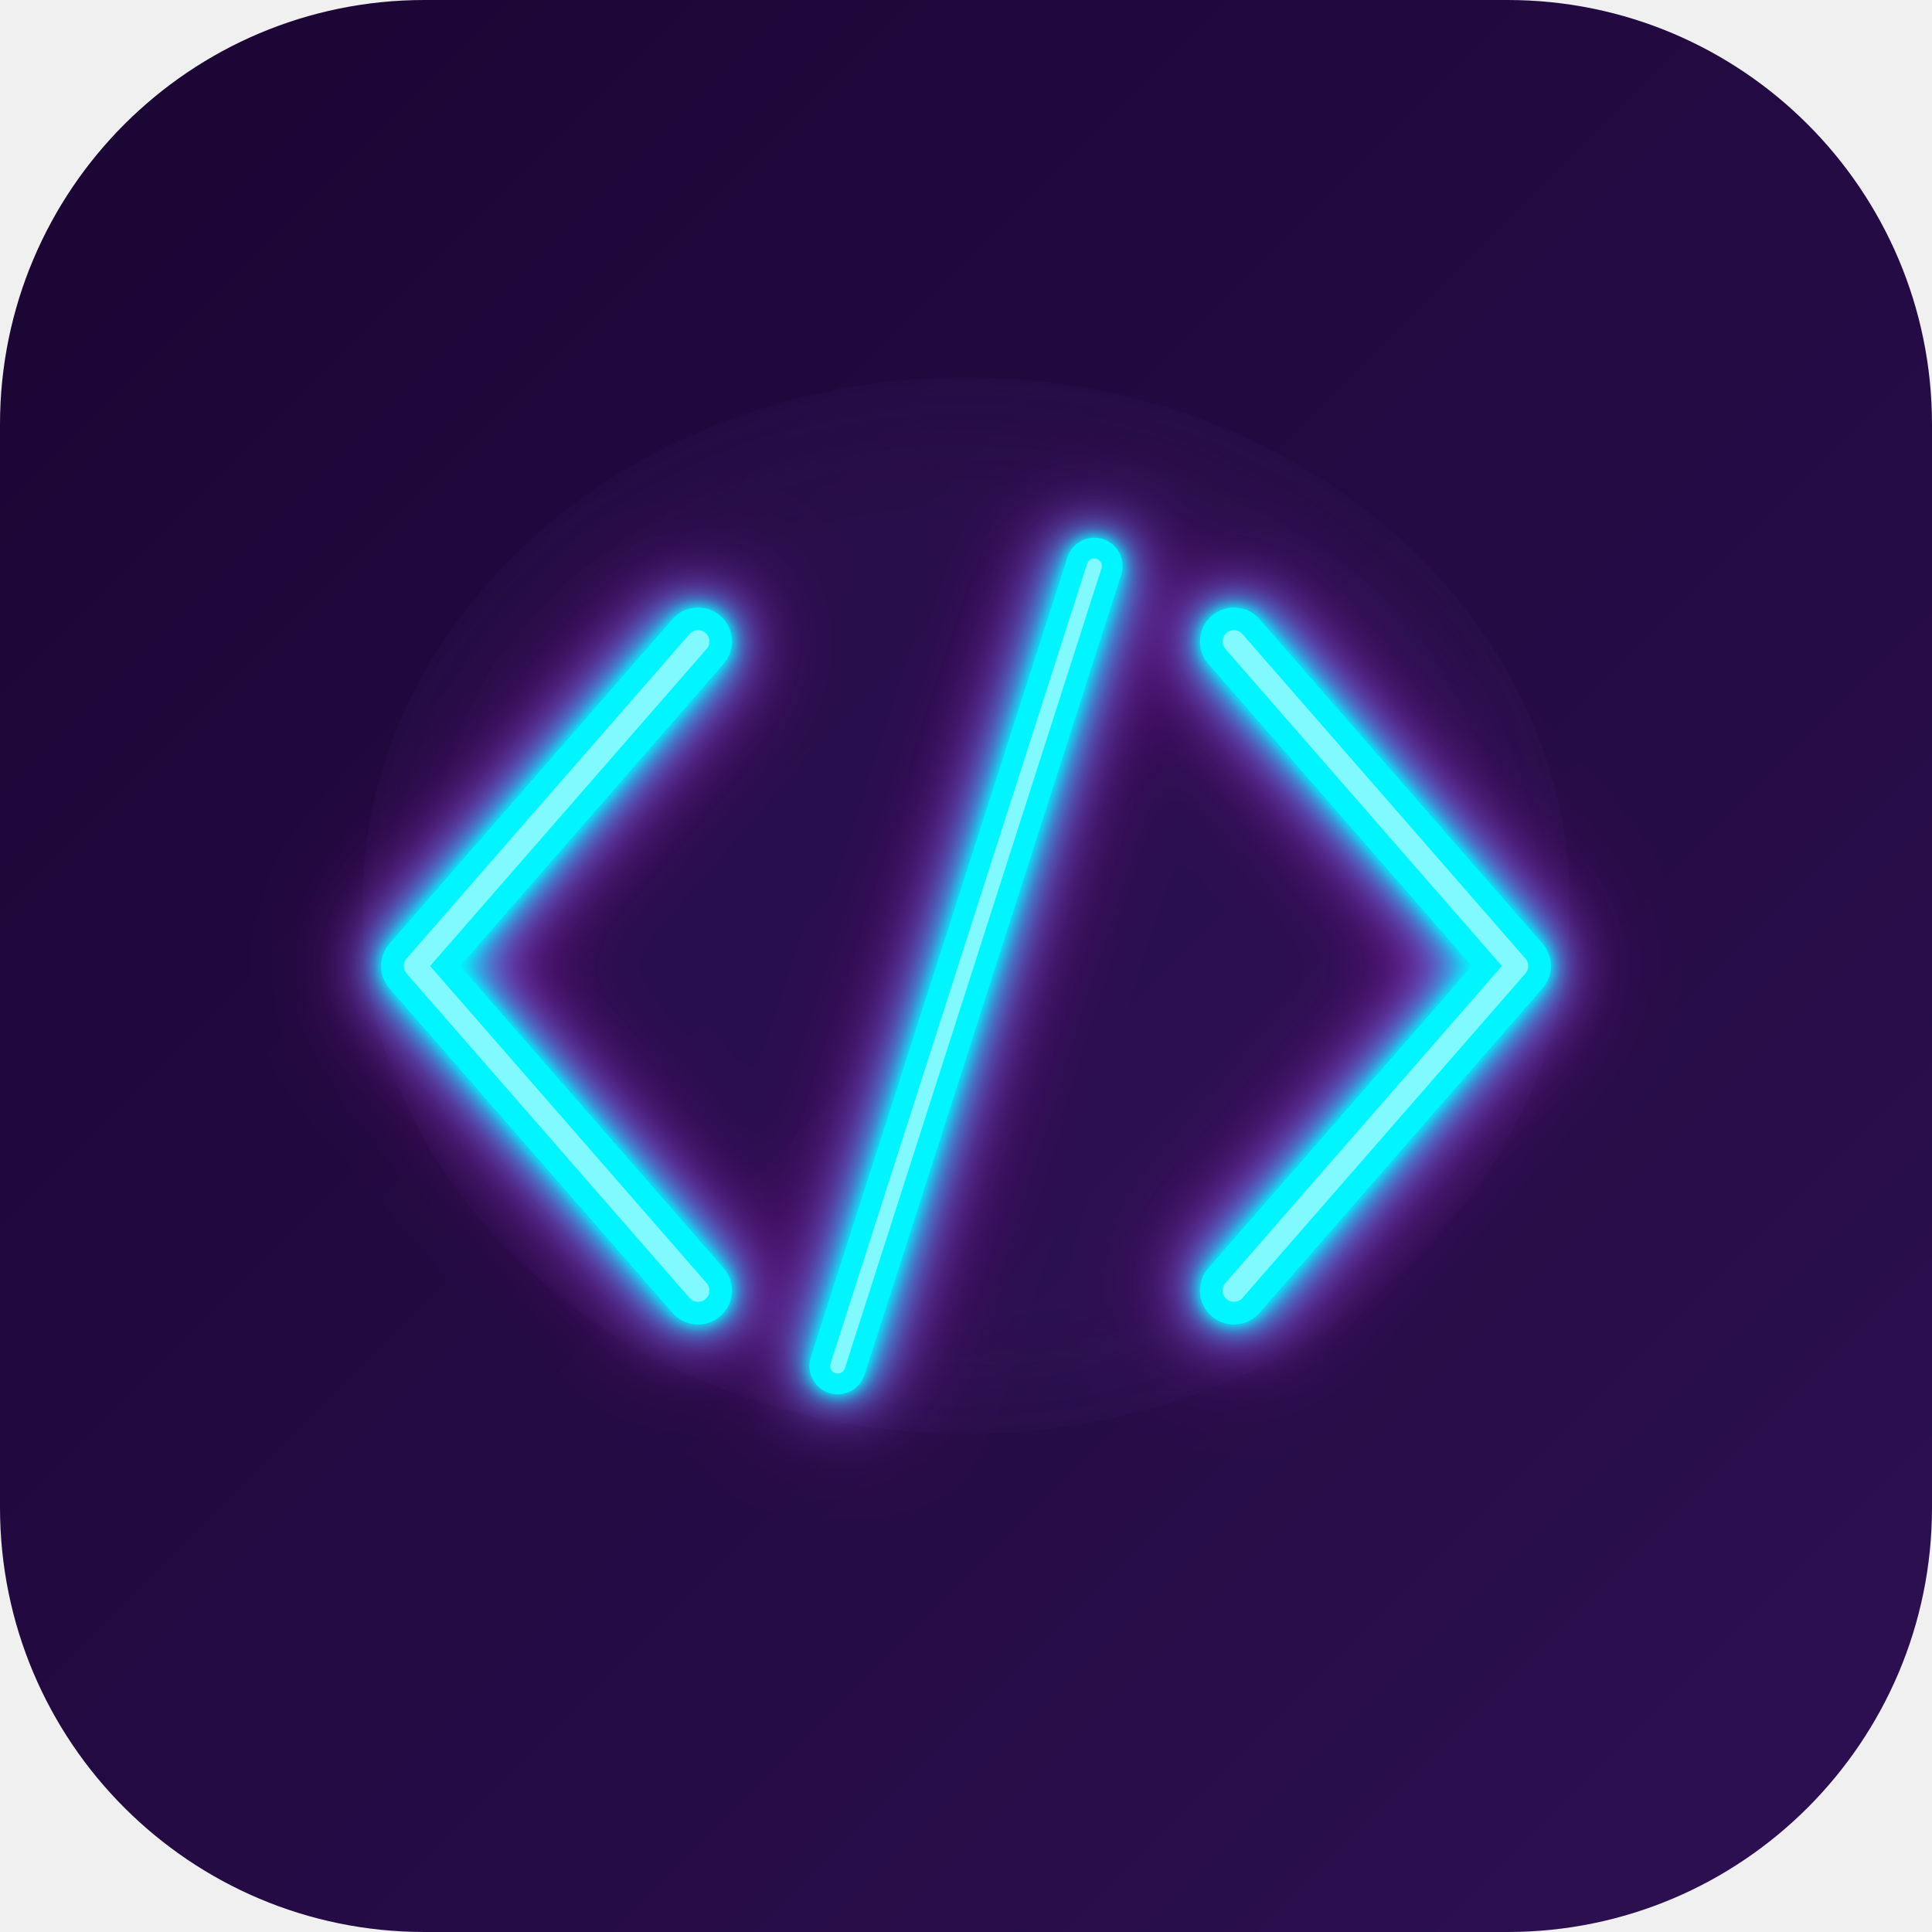
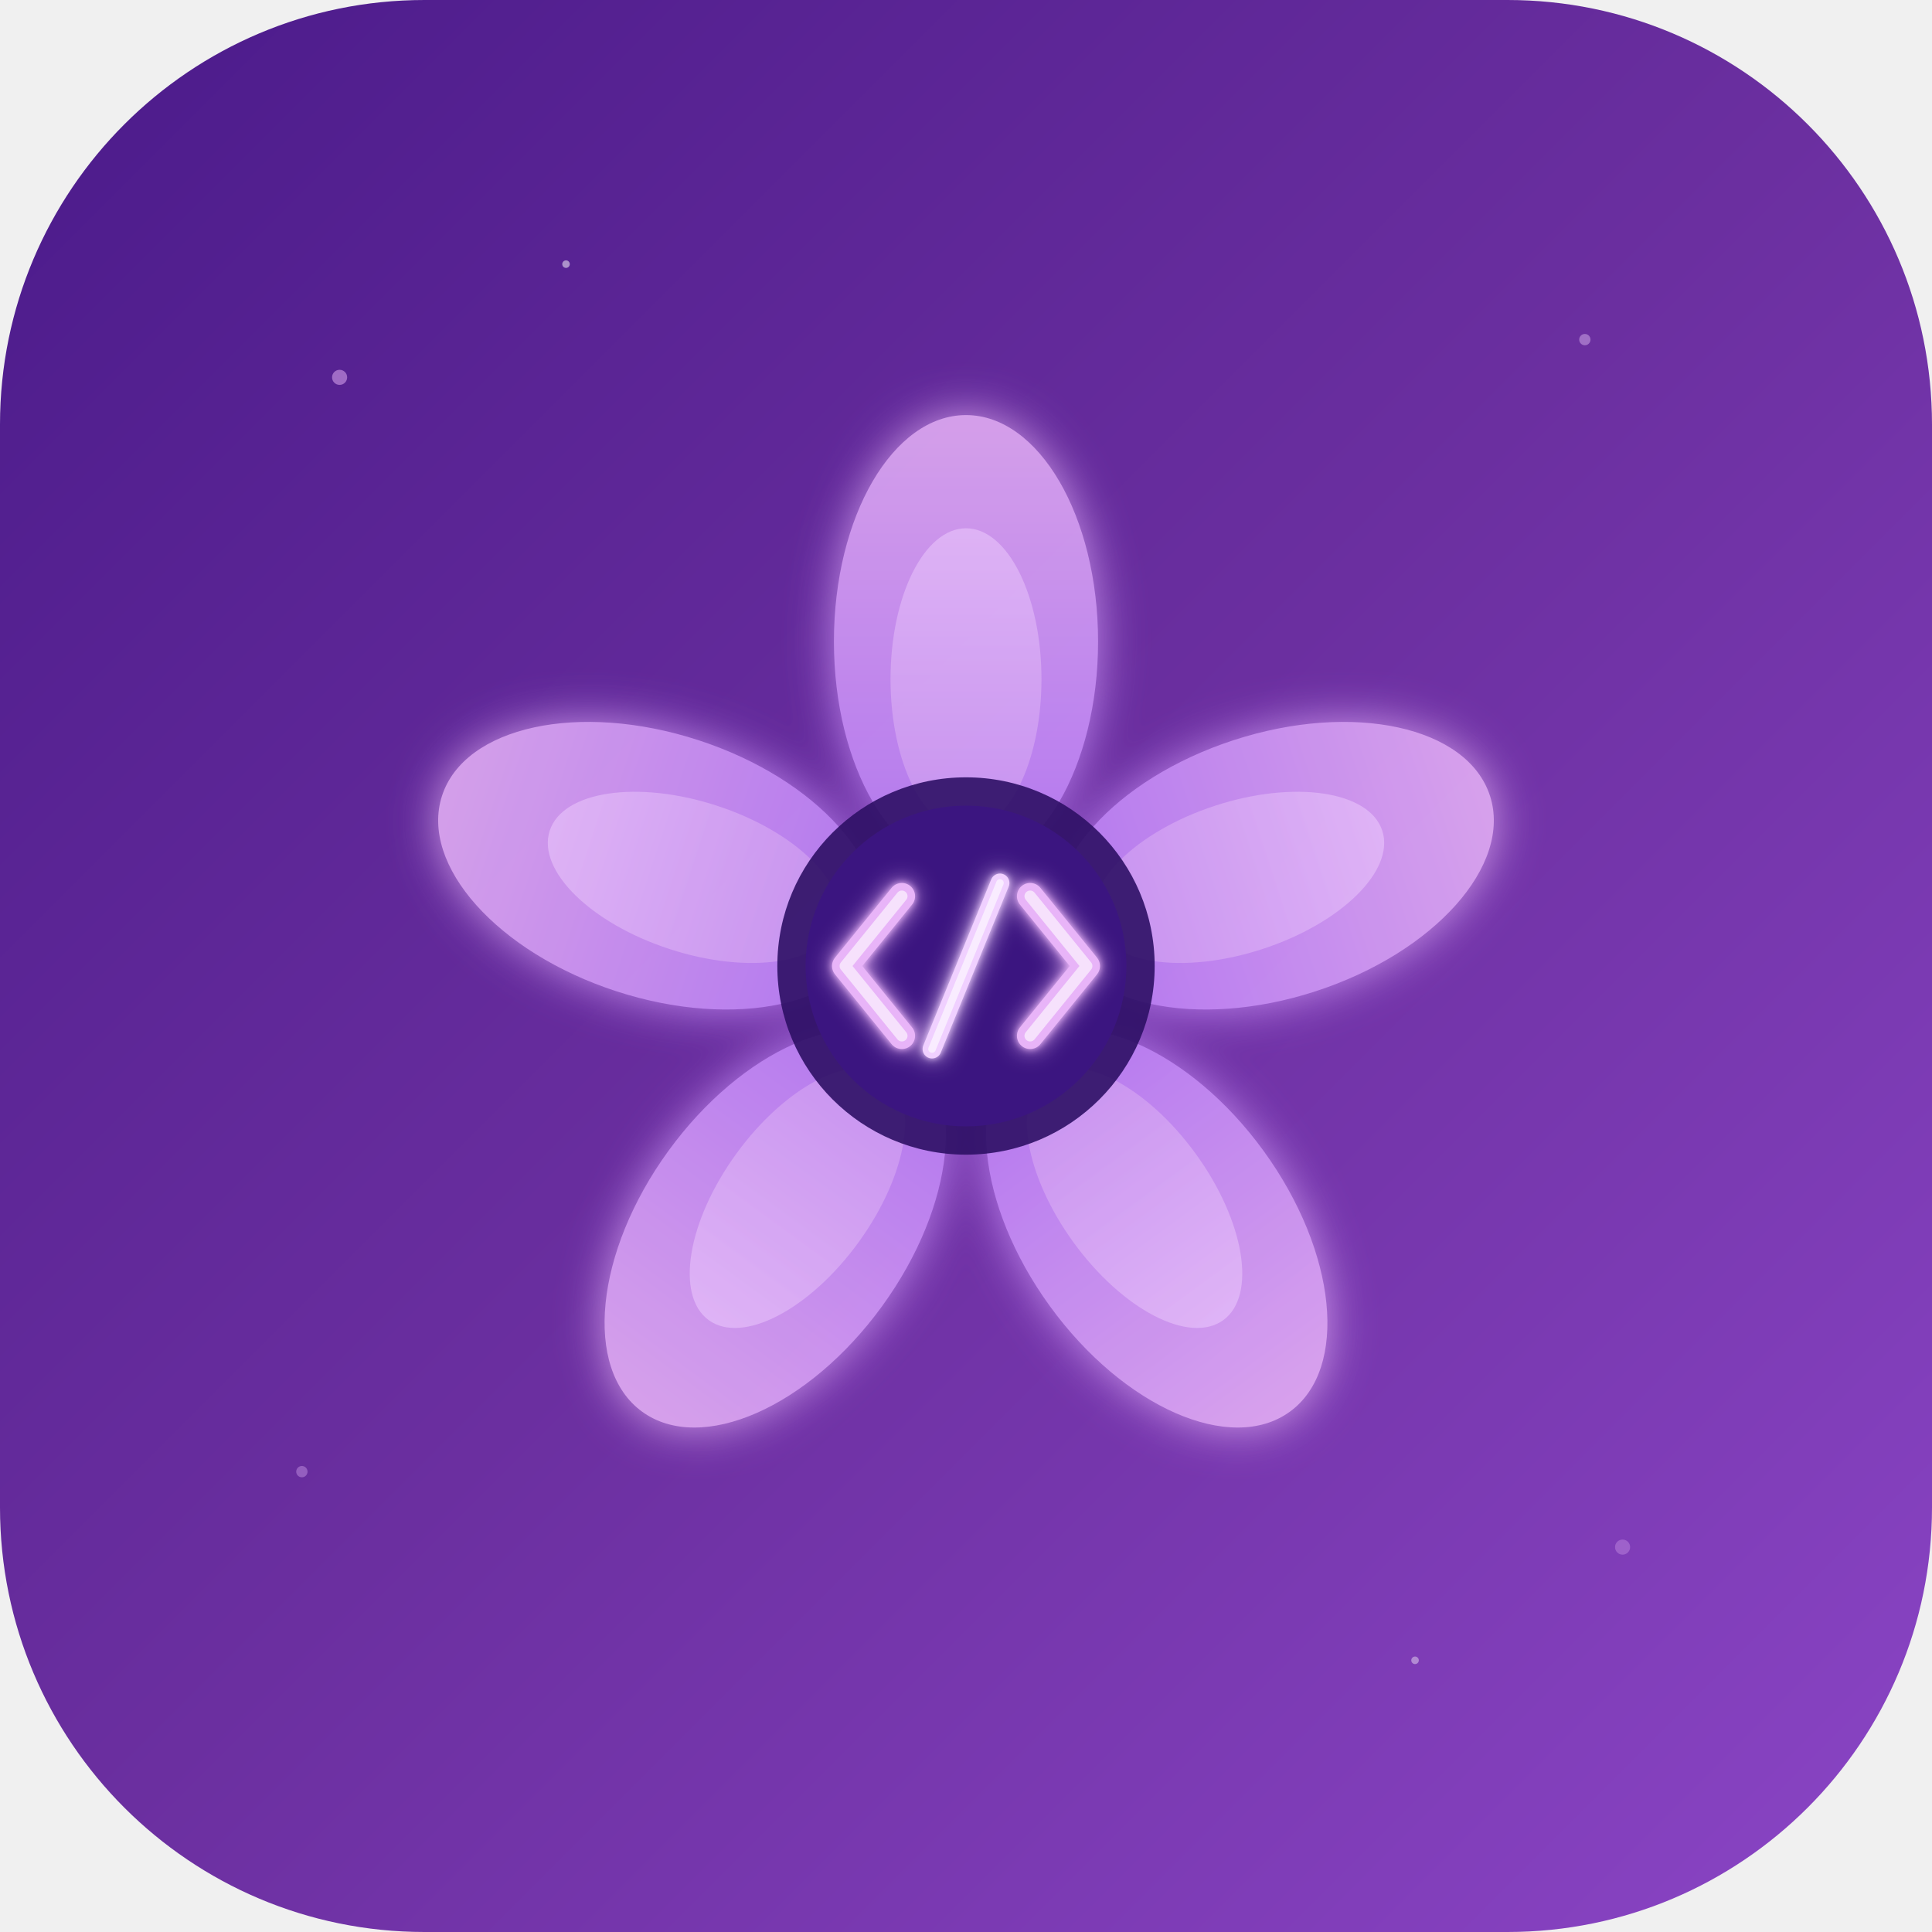
<svg xmlns="http://www.w3.org/2000/svg" viewBox="0 0 1024 1024" width="1024" height="1024">
  <defs>
    <linearGradient id="bgGrad" x1="0" y1="0" x2="1" y2="1">
-       <stop offset="0%" stop-color="#1a0533" />
-       <stop offset="100%" stop-color="#2d1052" />
+       <stop offset="0%" stop-color="#4a1a8a" />
+       <stop offset="50%" stop-color="#6b2fa0" />
+       <stop offset="100%" stop-color="#8b45c6" />
    </linearGradient>
-     <filter id="glowCyan" x="-50%" y="-50%" width="200%" height="200%">
-       <feGaussianBlur in="SourceGraphic" stdDeviation="18" result="blur1" />
-       <feGaussianBlur in="SourceGraphic" stdDeviation="8" result="blur2" />
-       <feGaussianBlur in="SourceGraphic" stdDeviation="3" result="blur3" />
+     <linearGradient id="petalGrad" x1="0" y1="0" x2="0" y2="1">
+       <stop offset="0%" stop-color="#e8b4f8" />
+       <stop offset="100%" stop-color="#c084fc" />
+     </linearGradient>
+     <linearGradient id="petalInner" x1="0" y1="0" x2="0" y2="1">
+       <stop offset="0%" stop-color="#f0d0ff" />
+       <stop offset="100%" stop-color="#d8a8f0" />
+     </linearGradient>
+     <filter id="glow" x="-30%" y="-30%" width="160%" height="160%">
+       <feGaussianBlur in="SourceGraphic" stdDeviation="12" result="blur" />
+       <feMerge>
+         <feMergeNode in="blur" />
+         <feMergeNode in="SourceGraphic" />
+       </feMerge>
+     </filter>
+     <filter id="codeGlow" x="-40%" y="-40%" width="180%" height="180%">
+       <feGaussianBlur in="SourceGraphic" stdDeviation="6" result="blur1" />
+       <feGaussianBlur in="SourceGraphic" stdDeviation="2" result="blur2" />
      <feMerge>
        <feMergeNode in="blur1" />
        <feMergeNode in="blur2" />
-         <feMergeNode in="blur3" />
        <feMergeNode in="SourceGraphic" />
      </feMerge>
    </filter>
-     <filter id="glowMagenta" x="-50%" y="-50%" width="200%" height="200%">
-       <feGaussianBlur in="SourceGraphic" stdDeviation="28" result="blur1" />
-       <feGaussianBlur in="SourceGraphic" stdDeviation="14" result="blur2" />
-       <feMerge>
-         <feMergeNode in="blur1" />
-         <feMergeNode in="blur2" />
-       </feMerge>
-     </filter>
-     <filter id="innerGlow" x="-10%" y="-10%" width="120%" height="120%">
-       <feGaussianBlur in="SourceGraphic" stdDeviation="40" result="blur" />
-       <feComposite in="blur" in2="SourceGraphic" operator="in" />
-     </filter>
  </defs>
  <rect x="0" y="0" width="1024" height="1024" rx="225" ry="225" fill="url(#bgGrad)" />
-   <ellipse cx="512" cy="480" rx="320" ry="280" fill="#3d1a6e" opacity="0.25" filter="url(#innerGlow)" />
-   <g filter="url(#glowMagenta)" opacity="0.6">
-     <polyline points="370,340 220,512 370,684" fill="none" stroke="#ff00ff" stroke-width="48" stroke-linecap="round" stroke-linejoin="round" />
-     <polyline points="654,340 804,512 654,684" fill="none" stroke="#ff00ff" stroke-width="48" stroke-linecap="round" stroke-linejoin="round" />
-     <line x1="580" y1="300" x2="444" y2="724" stroke="#ff00ff" stroke-width="40" stroke-linecap="round" />
-   </g>
-   <g filter="url(#glowCyan)">
-     <polyline points="370,340 220,512 370,684" fill="none" stroke="#00f5ff" stroke-width="36" stroke-linecap="round" stroke-linejoin="round" />
-     <polyline points="654,340 804,512 654,684" fill="none" stroke="#00f5ff" stroke-width="36" stroke-linecap="round" stroke-linejoin="round" />
-     <line x1="580" y1="300" x2="444" y2="724" stroke="#00f5ff" stroke-width="30" stroke-linecap="round" />
+   <circle cx="180" cy="200" r="4" fill="#e8b4f8" opacity="0.5" />
+   <circle cx="840" cy="180" r="3" fill="#f0d0ff" opacity="0.4" />
+   <circle cx="160" cy="780" r="3" fill="#d8a8f0" opacity="0.4" />
+   <circle cx="860" cy="820" r="4" fill="#e8b4f8" opacity="0.3" />
+   <circle cx="300" cy="140" r="2" fill="#ffffff" opacity="0.5" />
+   <circle cx="750" cy="880" r="2" fill="#ffffff" opacity="0.4" />
+   <g filter="url(#glow)" opacity="0.85">
+     <ellipse cx="512" cy="340" rx="70" ry="120" fill="url(#petalGrad)" transform="rotate(0, 512, 512)" />
+     <ellipse cx="512" cy="340" rx="70" ry="120" fill="url(#petalGrad)" transform="rotate(72, 512, 512)" />
+     <ellipse cx="512" cy="340" rx="70" ry="120" fill="url(#petalGrad)" transform="rotate(144, 512, 512)" />
+     <ellipse cx="512" cy="340" rx="70" ry="120" fill="url(#petalGrad)" transform="rotate(216, 512, 512)" />
+     <ellipse cx="512" cy="340" rx="70" ry="120" fill="url(#petalGrad)" transform="rotate(288, 512, 512)" />
  </g>
  <g opacity="0.5">
-     <polyline points="370,340 220,512 370,684" fill="none" stroke="#ffffff" stroke-width="12" stroke-linecap="round" stroke-linejoin="round" />
-     <polyline points="654,340 804,512 654,684" fill="none" stroke="#ffffff" stroke-width="12" stroke-linecap="round" stroke-linejoin="round" />
-     <line x1="580" y1="300" x2="444" y2="724" stroke="#ffffff" stroke-width="8" stroke-linecap="round" />
+     <ellipse cx="512" cy="360" rx="40" ry="80" fill="url(#petalInner)" transform="rotate(0, 512, 512)" />
+     <ellipse cx="512" cy="360" rx="40" ry="80" fill="url(#petalInner)" transform="rotate(72, 512, 512)" />
+     <ellipse cx="512" cy="360" rx="40" ry="80" fill="url(#petalInner)" transform="rotate(144, 512, 512)" />
+     <ellipse cx="512" cy="360" rx="40" ry="80" fill="url(#petalInner)" transform="rotate(216, 512, 512)" />
+     <ellipse cx="512" cy="360" rx="40" ry="80" fill="url(#petalInner)" transform="rotate(288, 512, 512)" />
+   </g>
+   <circle cx="512" cy="512" r="100" fill="#2d1065" opacity="0.9" />
+   <circle cx="512" cy="512" r="85" fill="#3b1580" />
+   <g filter="url(#codeGlow)">
+     <polyline points="478,475 448,512 478,549" fill="none" stroke="#e8b4f8" stroke-width="14" stroke-linecap="round" stroke-linejoin="round" />
+     <polyline points="546,475 576,512 546,549" fill="none" stroke="#e8b4f8" stroke-width="14" stroke-linecap="round" stroke-linejoin="round" />
+     <line x1="530" y1="468" x2="494" y2="556" stroke="#f0d0ff" stroke-width="10" stroke-linecap="round" />
+   </g>
+   <g opacity="0.6">
+     <polyline points="478,475 448,512 478,549" fill="none" stroke="#ffffff" stroke-width="6" stroke-linecap="round" stroke-linejoin="round" />
+     <polyline points="546,475 576,512 546,549" fill="none" stroke="#ffffff" stroke-width="6" stroke-linecap="round" stroke-linejoin="round" />
+     <line x1="530" y1="468" x2="494" y2="556" stroke="#ffffff" stroke-width="4" stroke-linecap="round" />
  </g>
</svg>
